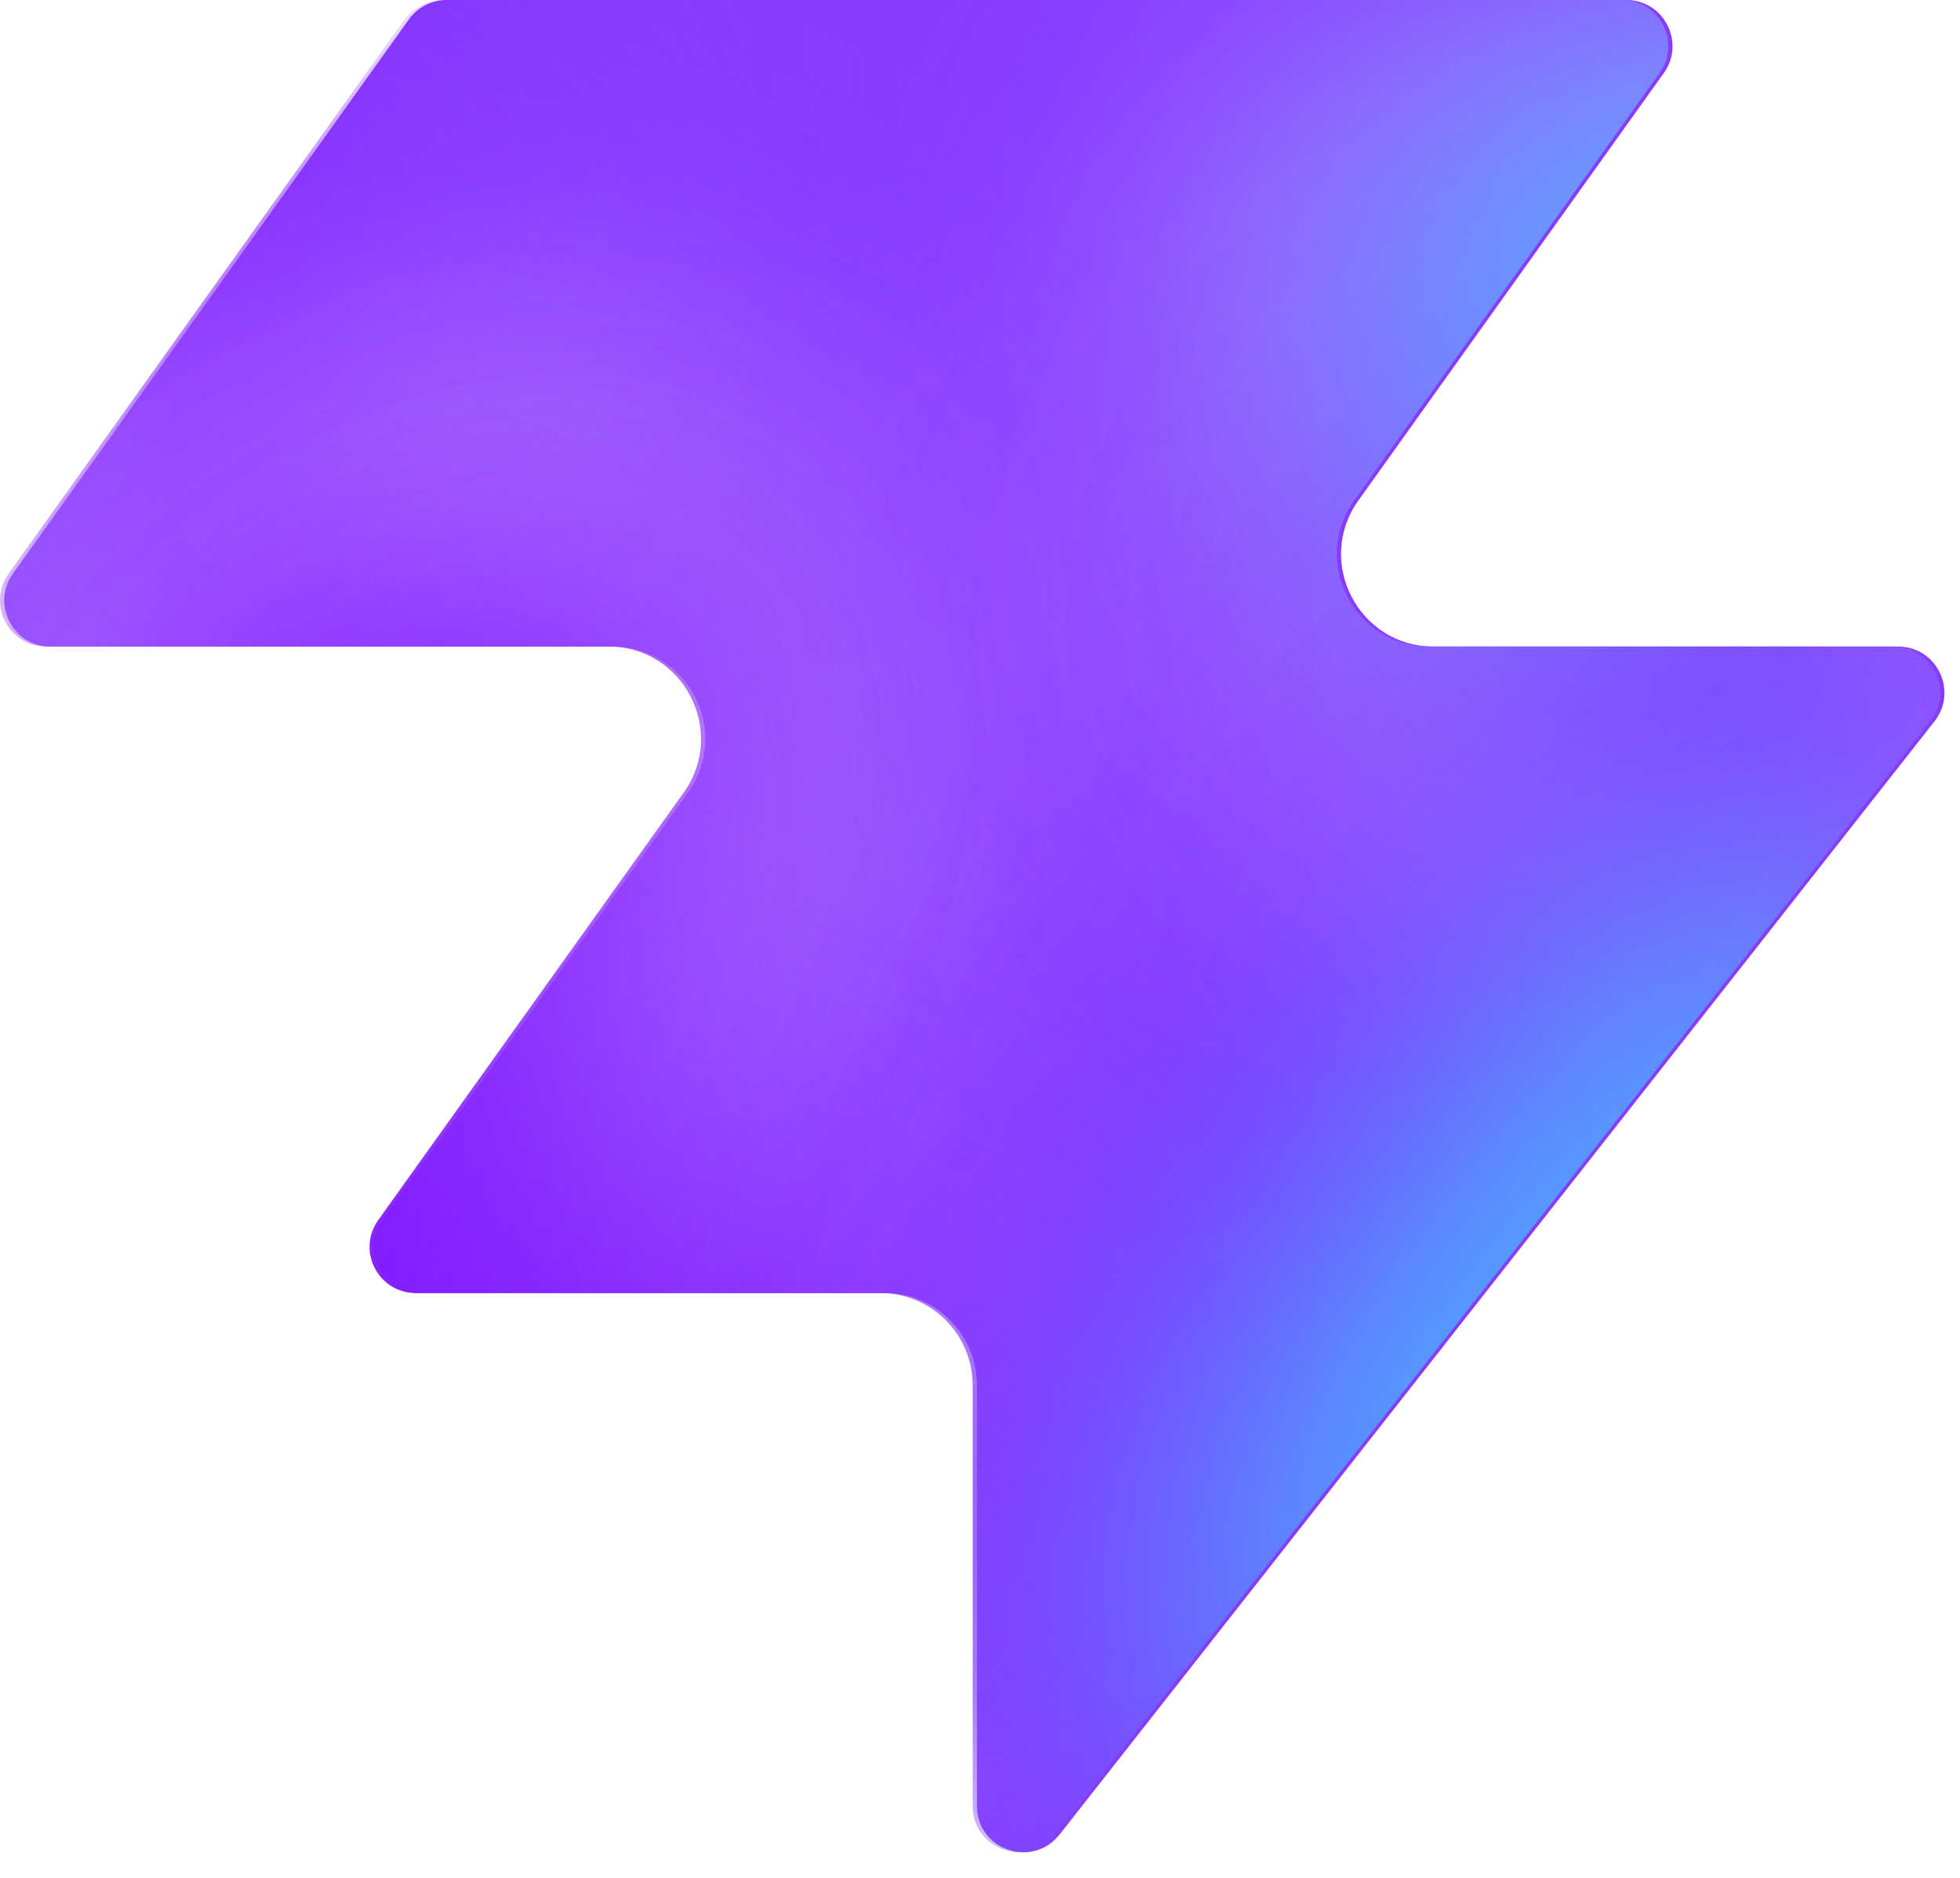
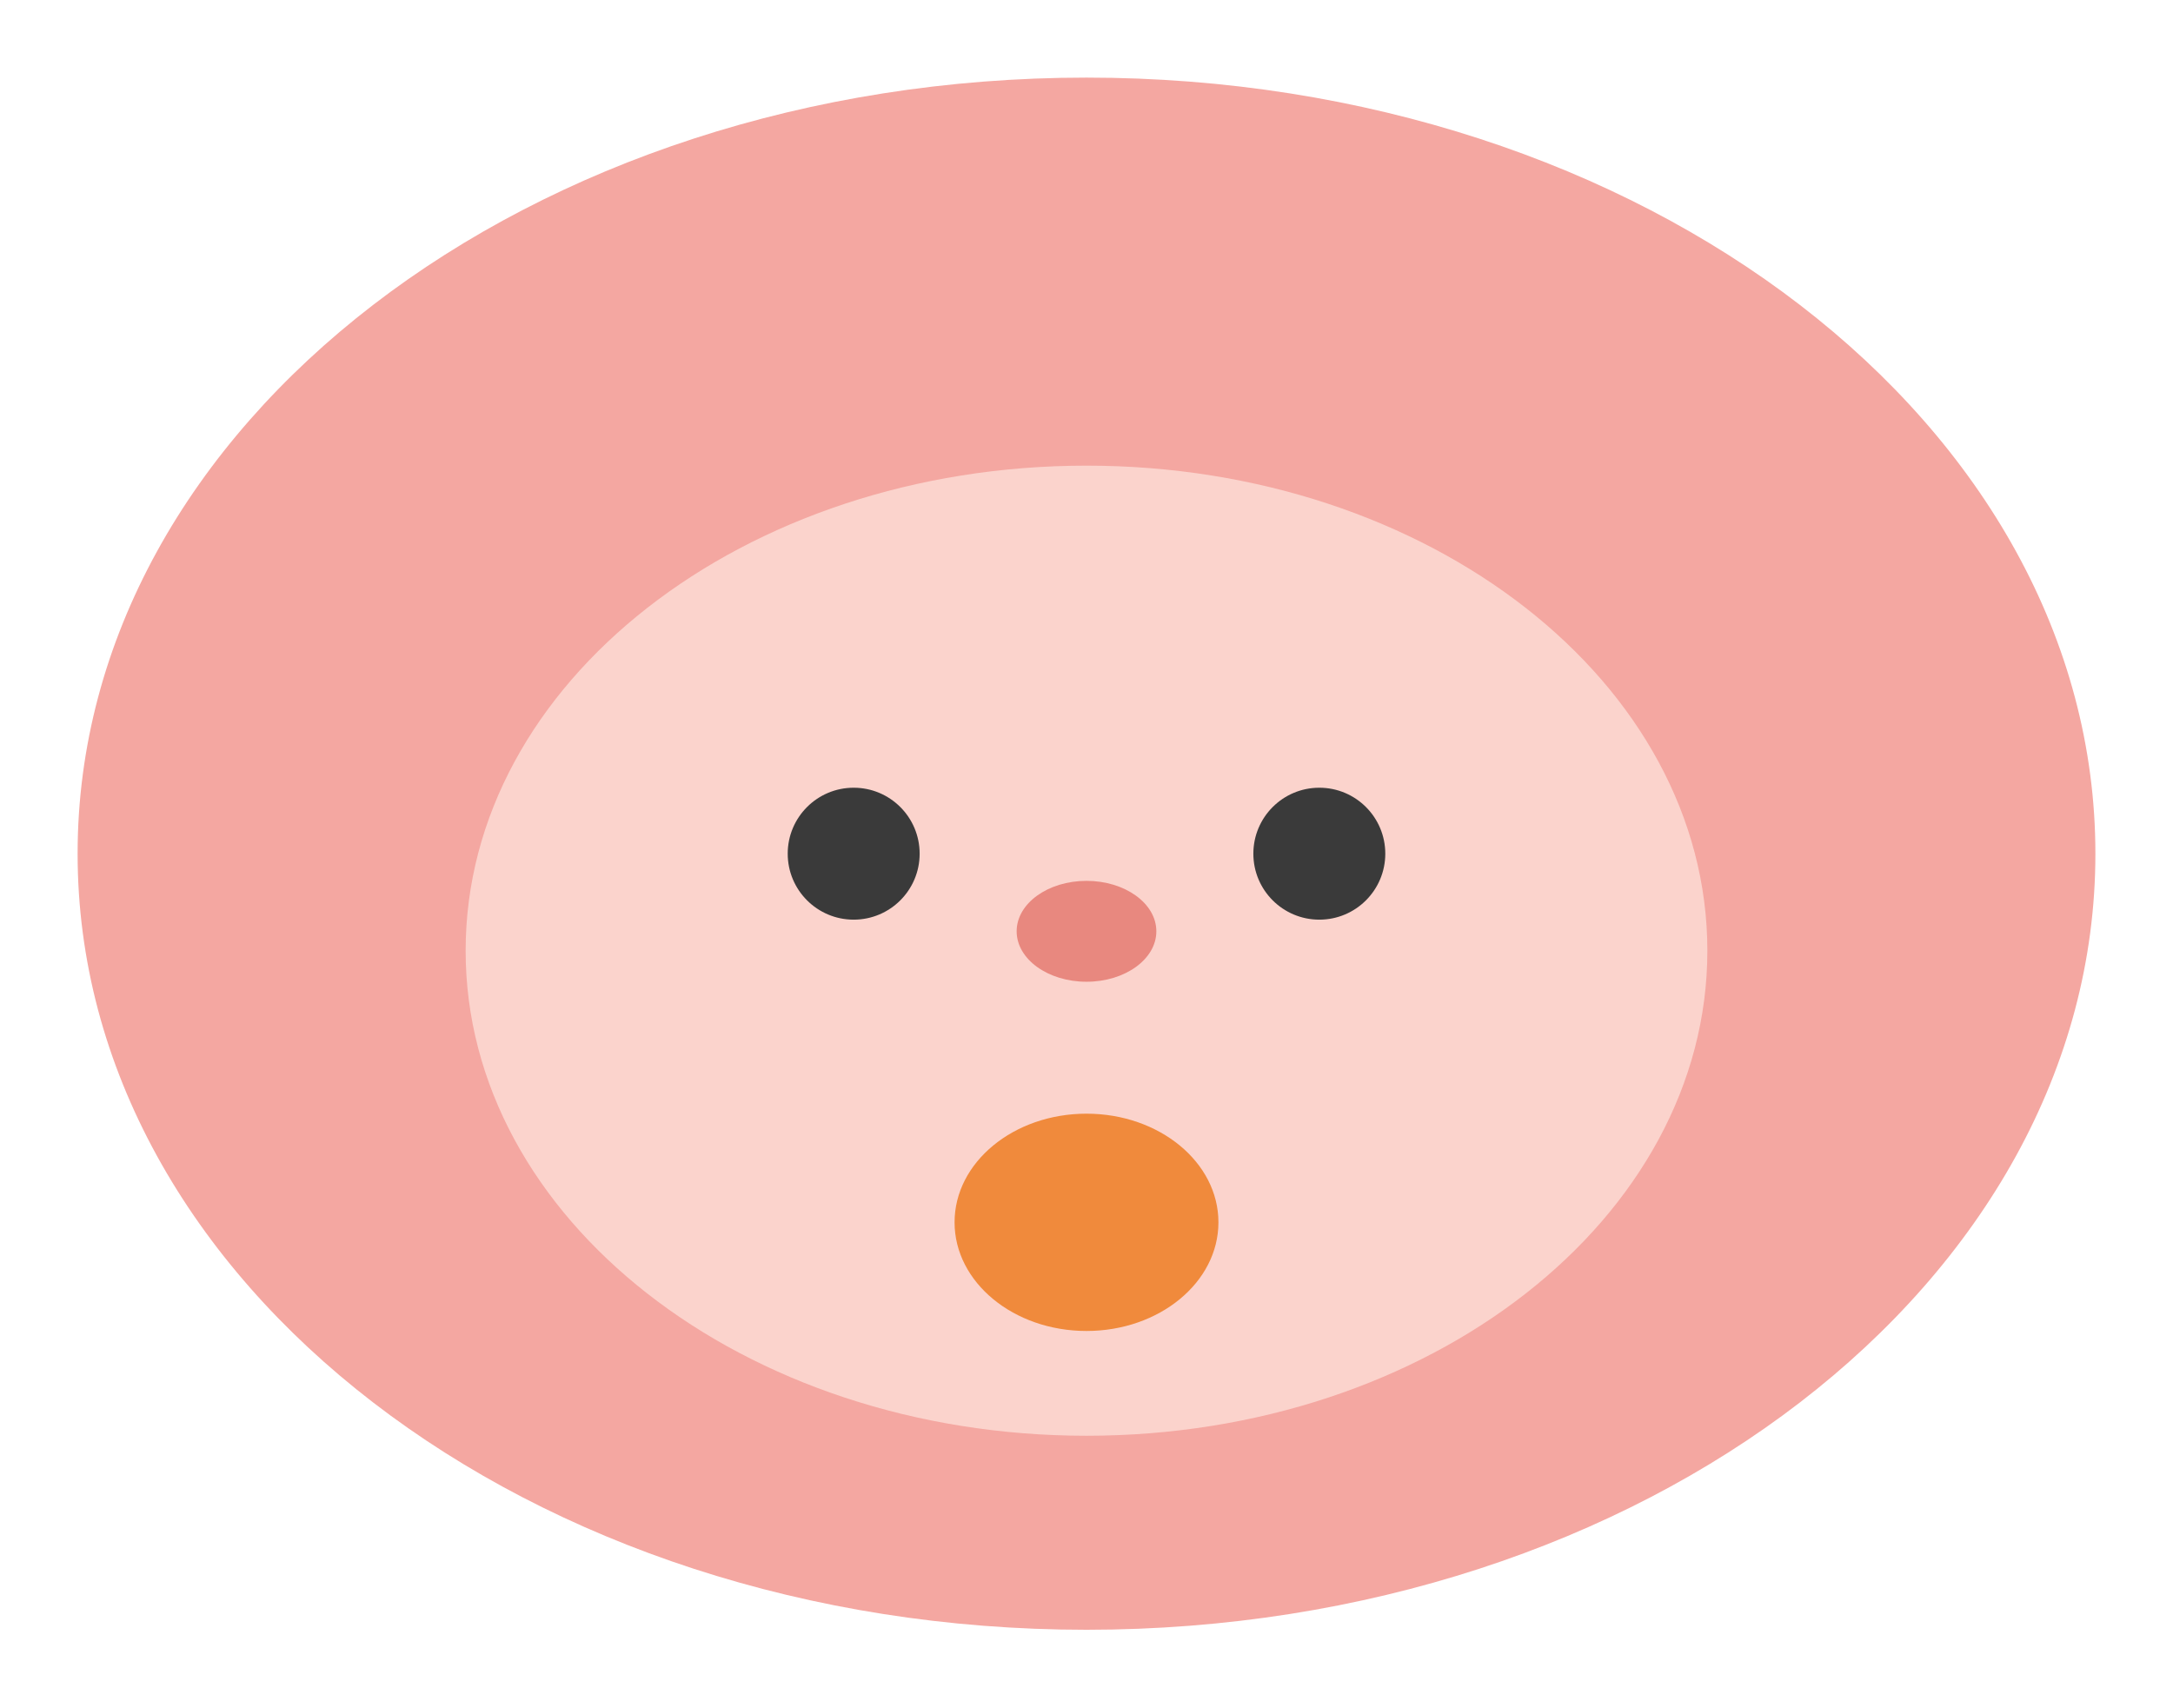
- <svg xmlns="http://www.w3.org/2000/svg" width="48" height="46" fill="none" viewBox="0 0 48 46">
-   <path fill="#863bff" d="M25.946 44.938c-.664.845-2.021.375-2.021-.698V33.937a2.26 2.26 0 0 0-2.262-2.262H10.287c-.92 0-1.456-1.04-.92-1.788l7.48-10.471c1.07-1.497 0-3.578-1.842-3.578H1.237c-.92 0-1.456-1.04-.92-1.788L10.013.474c.214-.297.556-.474.92-.474h28.894c.92 0 1.456 1.04.92 1.788l-7.48 10.471c-1.07 1.498 0 3.579 1.842 3.579h11.377c.943 0 1.473 1.088.89 1.83L25.947 44.94z" style="fill:#863bff;fill:color(display-p3 .525 .23 1);fill-opacity:1" />
-   <mask id="a" width="48" height="46" x="0" y="0" maskUnits="userSpaceOnUse" style="mask-type:alpha">
-     <path fill="#000" d="M25.842 44.938c-.664.844-2.021.375-2.021-.698V33.937a2.26 2.26 0 0 0-2.262-2.262H10.183c-.92 0-1.456-1.04-.92-1.788l7.48-10.471c1.07-1.498 0-3.579-1.842-3.579H1.133c-.92 0-1.456-1.04-.92-1.787L9.91.473c.214-.297.556-.474.92-.474h28.894c.92 0 1.456 1.04.92 1.788l-7.48 10.471c-1.07 1.498 0 3.578 1.842 3.578h11.377c.943 0 1.473 1.088.89 1.832L25.843 44.94z" style="fill:#000;fill-opacity:1" />
-   </mask>
-   <g mask="url(#a)">
-     <g filter="url(#b)">
-       <ellipse cx="5.508" cy="14.704" fill="#ede6ff" rx="5.508" ry="14.704" style="fill:#ede6ff;fill:color(display-p3 .927 .903 1);fill-opacity:1" transform="matrix(.00324 1 1 -.00324 -4.47 31.516)" />
-     </g>
-     <g filter="url(#c)">
-       <ellipse cx="10.399" cy="29.851" fill="#ede6ff" rx="10.399" ry="29.851" style="fill:#ede6ff;fill:color(display-p3 .927 .903 1);fill-opacity:1" transform="matrix(.00324 1 1 -.00324 -39.328 7.883)" />
-     </g>
-     <g filter="url(#d)">
-       <ellipse cx="5.508" cy="30.487" fill="#7e14ff" rx="5.508" ry="30.487" style="fill:#7e14ff;fill:color(display-p3 .492 .077 1);fill-opacity:1" transform="rotate(89.814 -25.913 -14.639)scale(1 -1)" />
-     </g>
-     <g filter="url(#e)">
-       <ellipse cx="5.508" cy="30.599" fill="#7e14ff" rx="5.508" ry="30.599" style="fill:#7e14ff;fill:color(display-p3 .492 .077 1);fill-opacity:1" transform="rotate(89.814 -32.644 -3.334)scale(1 -1)" />
-     </g>
-     <g filter="url(#f)">
-       <ellipse cx="5.508" cy="30.599" fill="#7e14ff" rx="5.508" ry="30.599" style="fill:#7e14ff;fill:color(display-p3 .492 .077 1);fill-opacity:1" transform="matrix(.00324 1 1 -.00324 -34.34 30.47)" />
-     </g>
-     <g filter="url(#g)">
-       <ellipse cx="14.072" cy="22.078" fill="#ede6ff" rx="14.072" ry="22.078" style="fill:#ede6ff;fill:color(display-p3 .927 .903 1);fill-opacity:1" transform="rotate(93.35 24.506 48.493)scale(-1 1)" />
-     </g>
-     <g filter="url(#h)">
-       <ellipse cx="3.47" cy="21.501" fill="#7e14ff" rx="3.47" ry="21.501" style="fill:#7e14ff;fill:color(display-p3 .492 .077 1);fill-opacity:1" transform="rotate(89.009 28.708 47.59)scale(-1 1)" />
-     </g>
-     <g filter="url(#i)">
-       <ellipse cx="3.47" cy="21.501" fill="#7e14ff" rx="3.47" ry="21.501" style="fill:#7e14ff;fill:color(display-p3 .492 .077 1);fill-opacity:1" transform="rotate(89.009 28.708 47.59)scale(-1 1)" />
-     </g>
-     <g filter="url(#j)">
-       <ellipse cx=".387" cy="8.972" fill="#7e14ff" rx="4.407" ry="29.108" style="fill:#7e14ff;fill:color(display-p3 .492 .077 1);fill-opacity:1" transform="rotate(39.51 .387 8.972)" />
-     </g>
-     <g filter="url(#k)">
-       <ellipse cx="47.523" cy="-6.092" fill="#7e14ff" rx="4.407" ry="29.108" style="fill:#7e14ff;fill:color(display-p3 .492 .077 1);fill-opacity:1" transform="rotate(37.892 47.523 -6.092)" />
-     </g>
-     <g filter="url(#l)">
-       <ellipse cx="41.412" cy="6.333" fill="#47bfff" rx="5.971" ry="9.665" style="fill:#47bfff;fill:color(display-p3 .28 .748 1);fill-opacity:1" transform="rotate(37.892 41.412 6.333)" />
-     </g>
-     <g filter="url(#m)">
-       <ellipse cx="-1.879" cy="38.332" fill="#7e14ff" rx="4.407" ry="29.108" style="fill:#7e14ff;fill:color(display-p3 .492 .077 1);fill-opacity:1" transform="rotate(37.892 -1.88 38.332)" />
-     </g>
-     <g filter="url(#n)">
-       <ellipse cx="-1.879" cy="38.332" fill="#7e14ff" rx="4.407" ry="29.108" style="fill:#7e14ff;fill:color(display-p3 .492 .077 1);fill-opacity:1" transform="rotate(37.892 -1.88 38.332)" />
-     </g>
-     <g filter="url(#o)">
-       <ellipse cx="35.651" cy="29.907" fill="#7e14ff" rx="4.407" ry="29.108" style="fill:#7e14ff;fill:color(display-p3 .492 .077 1);fill-opacity:1" transform="rotate(37.892 35.651 29.907)" />
-     </g>
-     <g filter="url(#p)">
-       <ellipse cx="38.418" cy="32.4" fill="#47bfff" rx="5.971" ry="15.297" style="fill:#47bfff;fill:color(display-p3 .28 .748 1);fill-opacity:1" transform="rotate(37.892 38.418 32.4)" />
-     </g>
-   </g>
-   <defs>
-     <filter id="b" width="60.045" height="41.654" x="-19.77" y="16.149" color-interpolation-filters="sRGB" filterUnits="userSpaceOnUse">
-       <feFlood flood-opacity="0" result="BackgroundImageFix" />
-       <feBlend in="SourceGraphic" in2="BackgroundImageFix" result="shape" />
-       <feGaussianBlur result="effect1_foregroundBlur_2002_17158" stdDeviation="7.659" />
-     </filter>
-     <filter id="c" width="90.34" height="51.437" x="-54.613" y="-7.533" color-interpolation-filters="sRGB" filterUnits="userSpaceOnUse">
-       <feFlood flood-opacity="0" result="BackgroundImageFix" />
-       <feBlend in="SourceGraphic" in2="BackgroundImageFix" result="shape" />
-       <feGaussianBlur result="effect1_foregroundBlur_2002_17158" stdDeviation="7.659" />
-     </filter>
-     <filter id="d" width="79.355" height="29.4" x="-49.64" y="2.03" color-interpolation-filters="sRGB" filterUnits="userSpaceOnUse">
-       <feFlood flood-opacity="0" result="BackgroundImageFix" />
-       <feBlend in="SourceGraphic" in2="BackgroundImageFix" result="shape" />
-       <feGaussianBlur result="effect1_foregroundBlur_2002_17158" stdDeviation="4.596" />
-     </filter>
-     <filter id="e" width="79.579" height="29.4" x="-45.045" y="20.029" color-interpolation-filters="sRGB" filterUnits="userSpaceOnUse">
-       <feFlood flood-opacity="0" result="BackgroundImageFix" />
-       <feBlend in="SourceGraphic" in2="BackgroundImageFix" result="shape" />
-       <feGaussianBlur result="effect1_foregroundBlur_2002_17158" stdDeviation="4.596" />
-     </filter>
-     <filter id="f" width="79.579" height="29.4" x="-43.513" y="21.178" color-interpolation-filters="sRGB" filterUnits="userSpaceOnUse">
-       <feFlood flood-opacity="0" result="BackgroundImageFix" />
-       <feBlend in="SourceGraphic" in2="BackgroundImageFix" result="shape" />
-       <feGaussianBlur result="effect1_foregroundBlur_2002_17158" stdDeviation="4.596" />
-     </filter>
-     <filter id="g" width="74.749" height="58.852" x="15.756" y="-17.901" color-interpolation-filters="sRGB" filterUnits="userSpaceOnUse">
-       <feFlood flood-opacity="0" result="BackgroundImageFix" />
-       <feBlend in="SourceGraphic" in2="BackgroundImageFix" result="shape" />
-       <feGaussianBlur result="effect1_foregroundBlur_2002_17158" stdDeviation="7.659" />
-     </filter>
-     <filter id="h" width="61.377" height="25.362" x="23.548" y="2.284" color-interpolation-filters="sRGB" filterUnits="userSpaceOnUse">
-       <feFlood flood-opacity="0" result="BackgroundImageFix" />
-       <feBlend in="SourceGraphic" in2="BackgroundImageFix" result="shape" />
-       <feGaussianBlur result="effect1_foregroundBlur_2002_17158" stdDeviation="4.596" />
-     </filter>
-     <filter id="i" width="61.377" height="25.362" x="23.548" y="2.284" color-interpolation-filters="sRGB" filterUnits="userSpaceOnUse">
-       <feFlood flood-opacity="0" result="BackgroundImageFix" />
-       <feBlend in="SourceGraphic" in2="BackgroundImageFix" result="shape" />
-       <feGaussianBlur result="effect1_foregroundBlur_2002_17158" stdDeviation="4.596" />
-     </filter>
-     <filter id="j" width="56.045" height="63.649" x="-27.636" y="-22.853" color-interpolation-filters="sRGB" filterUnits="userSpaceOnUse">
-       <feFlood flood-opacity="0" result="BackgroundImageFix" />
-       <feBlend in="SourceGraphic" in2="BackgroundImageFix" result="shape" />
-       <feGaussianBlur result="effect1_foregroundBlur_2002_17158" stdDeviation="4.596" />
-     </filter>
-     <filter id="k" width="54.814" height="64.646" x="20.116" y="-38.415" color-interpolation-filters="sRGB" filterUnits="userSpaceOnUse">
-       <feFlood flood-opacity="0" result="BackgroundImageFix" />
-       <feBlend in="SourceGraphic" in2="BackgroundImageFix" result="shape" />
-       <feGaussianBlur result="effect1_foregroundBlur_2002_17158" stdDeviation="4.596" />
-     </filter>
-     <filter id="l" width="33.541" height="35.313" x="24.641" y="-11.323" color-interpolation-filters="sRGB" filterUnits="userSpaceOnUse">
-       <feFlood flood-opacity="0" result="BackgroundImageFix" />
-       <feBlend in="SourceGraphic" in2="BackgroundImageFix" result="shape" />
-       <feGaussianBlur result="effect1_foregroundBlur_2002_17158" stdDeviation="4.596" />
-     </filter>
-     <filter id="m" width="54.814" height="64.646" x="-29.286" y="6.009" color-interpolation-filters="sRGB" filterUnits="userSpaceOnUse">
-       <feFlood flood-opacity="0" result="BackgroundImageFix" />
-       <feBlend in="SourceGraphic" in2="BackgroundImageFix" result="shape" />
-       <feGaussianBlur result="effect1_foregroundBlur_2002_17158" stdDeviation="4.596" />
-     </filter>
-     <filter id="n" width="54.814" height="64.646" x="-29.286" y="6.009" color-interpolation-filters="sRGB" filterUnits="userSpaceOnUse">
-       <feFlood flood-opacity="0" result="BackgroundImageFix" />
-       <feBlend in="SourceGraphic" in2="BackgroundImageFix" result="shape" />
-       <feGaussianBlur result="effect1_foregroundBlur_2002_17158" stdDeviation="4.596" />
-     </filter>
-     <filter id="o" width="54.814" height="64.646" x="8.244" y="-2.416" color-interpolation-filters="sRGB" filterUnits="userSpaceOnUse">
-       <feFlood flood-opacity="0" result="BackgroundImageFix" />
-       <feBlend in="SourceGraphic" in2="BackgroundImageFix" result="shape" />
-       <feGaussianBlur result="effect1_foregroundBlur_2002_17158" stdDeviation="4.596" />
-     </filter>
-     <filter id="p" width="39.409" height="43.623" x="18.713" y="10.588" color-interpolation-filters="sRGB" filterUnits="userSpaceOnUse">
-       <feFlood flood-opacity="0" result="BackgroundImageFix" />
-       <feBlend in="SourceGraphic" in2="BackgroundImageFix" result="shape" />
-       <feGaussianBlur result="effect1_foregroundBlur_2002_17158" stdDeviation="4.596" />
-     </filter>
-   </defs>
+ <svg xmlns="http://www.w3.org/2000/svg" viewBox="-56 -99 112 88">
+   <ellipse cx="0" cy="-55" rx="52" ry="40" fill="#F4A7A1" />
+   <ellipse cx="0" cy="-50" rx="32" ry="25" fill="#FBD3CC" />
+   <circle cx="-12" cy="-55" r="3.4" fill="#3A3A3A" />
+   <circle cx="12" cy="-55" r="3.4" fill="#3A3A3A" />
+   <ellipse cx="0" cy="-51" rx="3.6" ry="2.6" fill="#E8887F" />
+   <ellipse cx="0" cy="-36" rx="6.8" ry="5.6" fill="#F08A3C" />
</svg>
